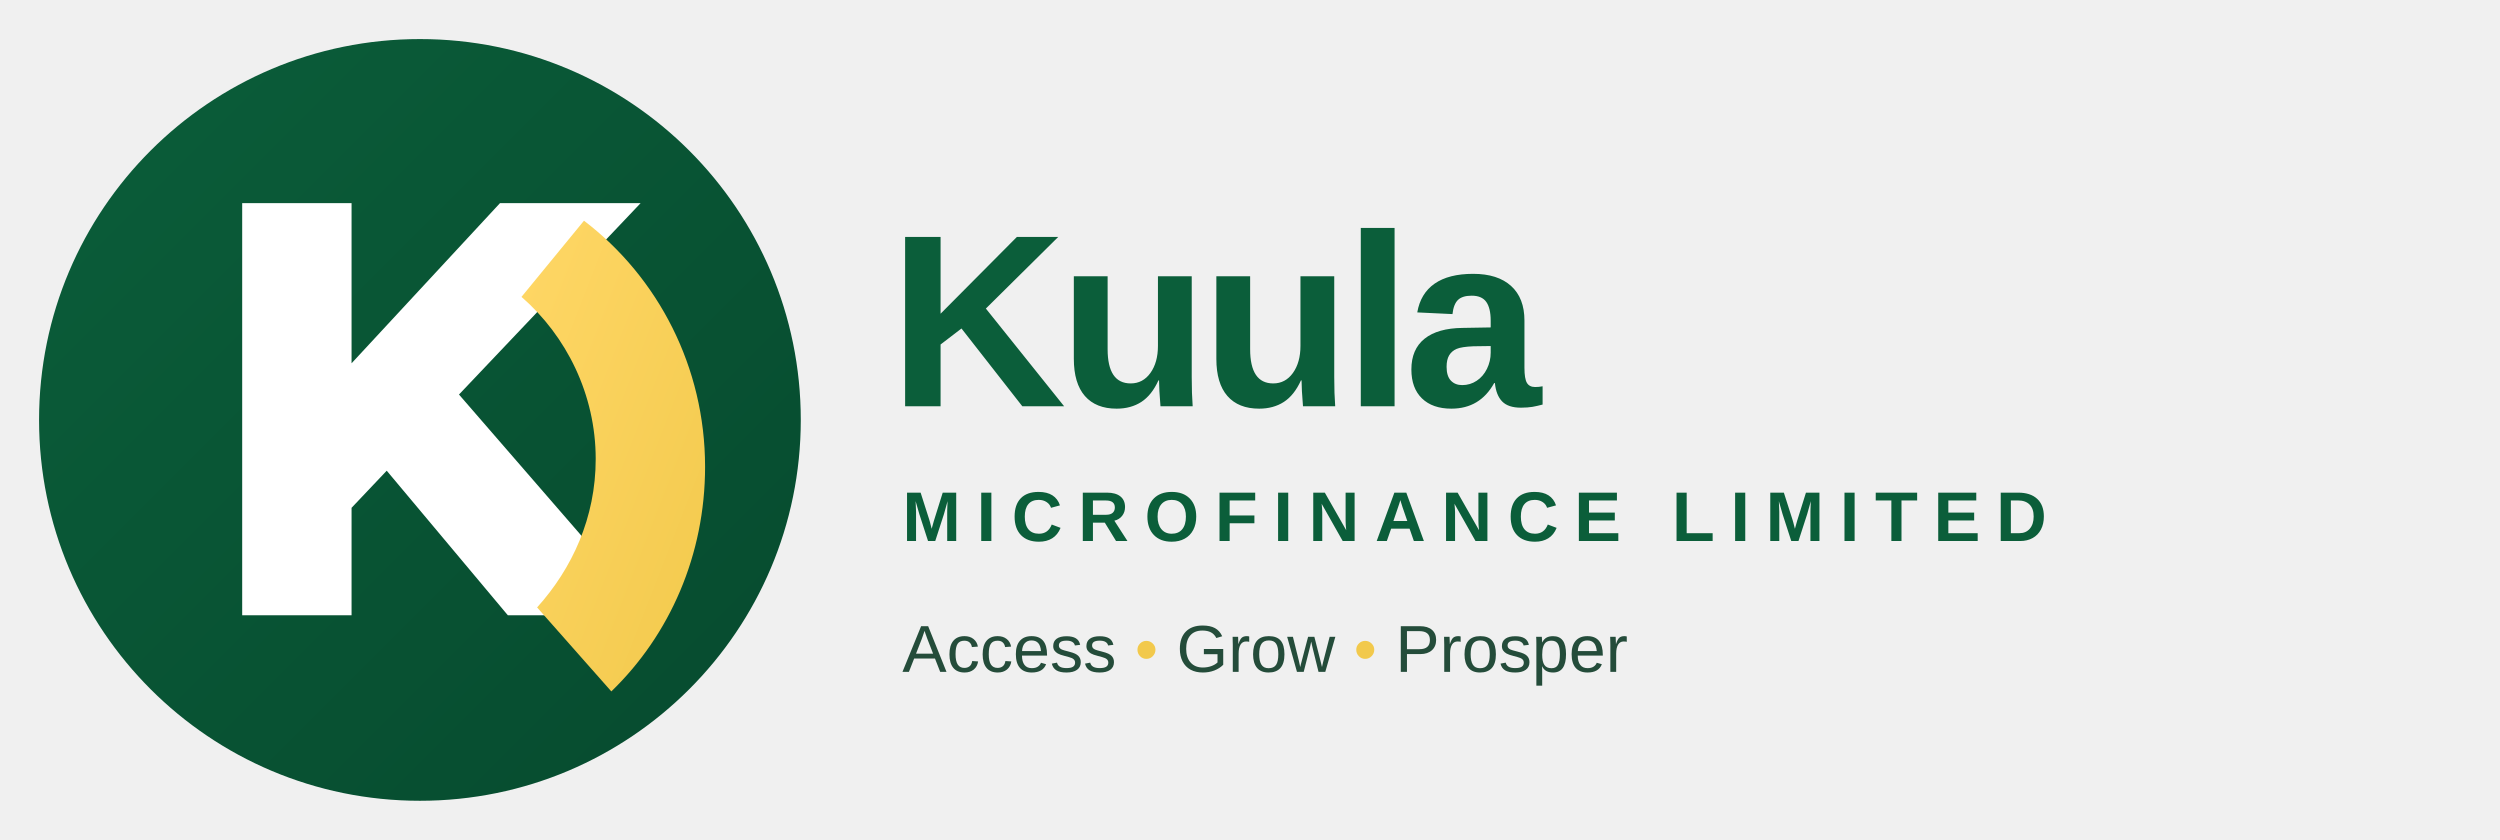
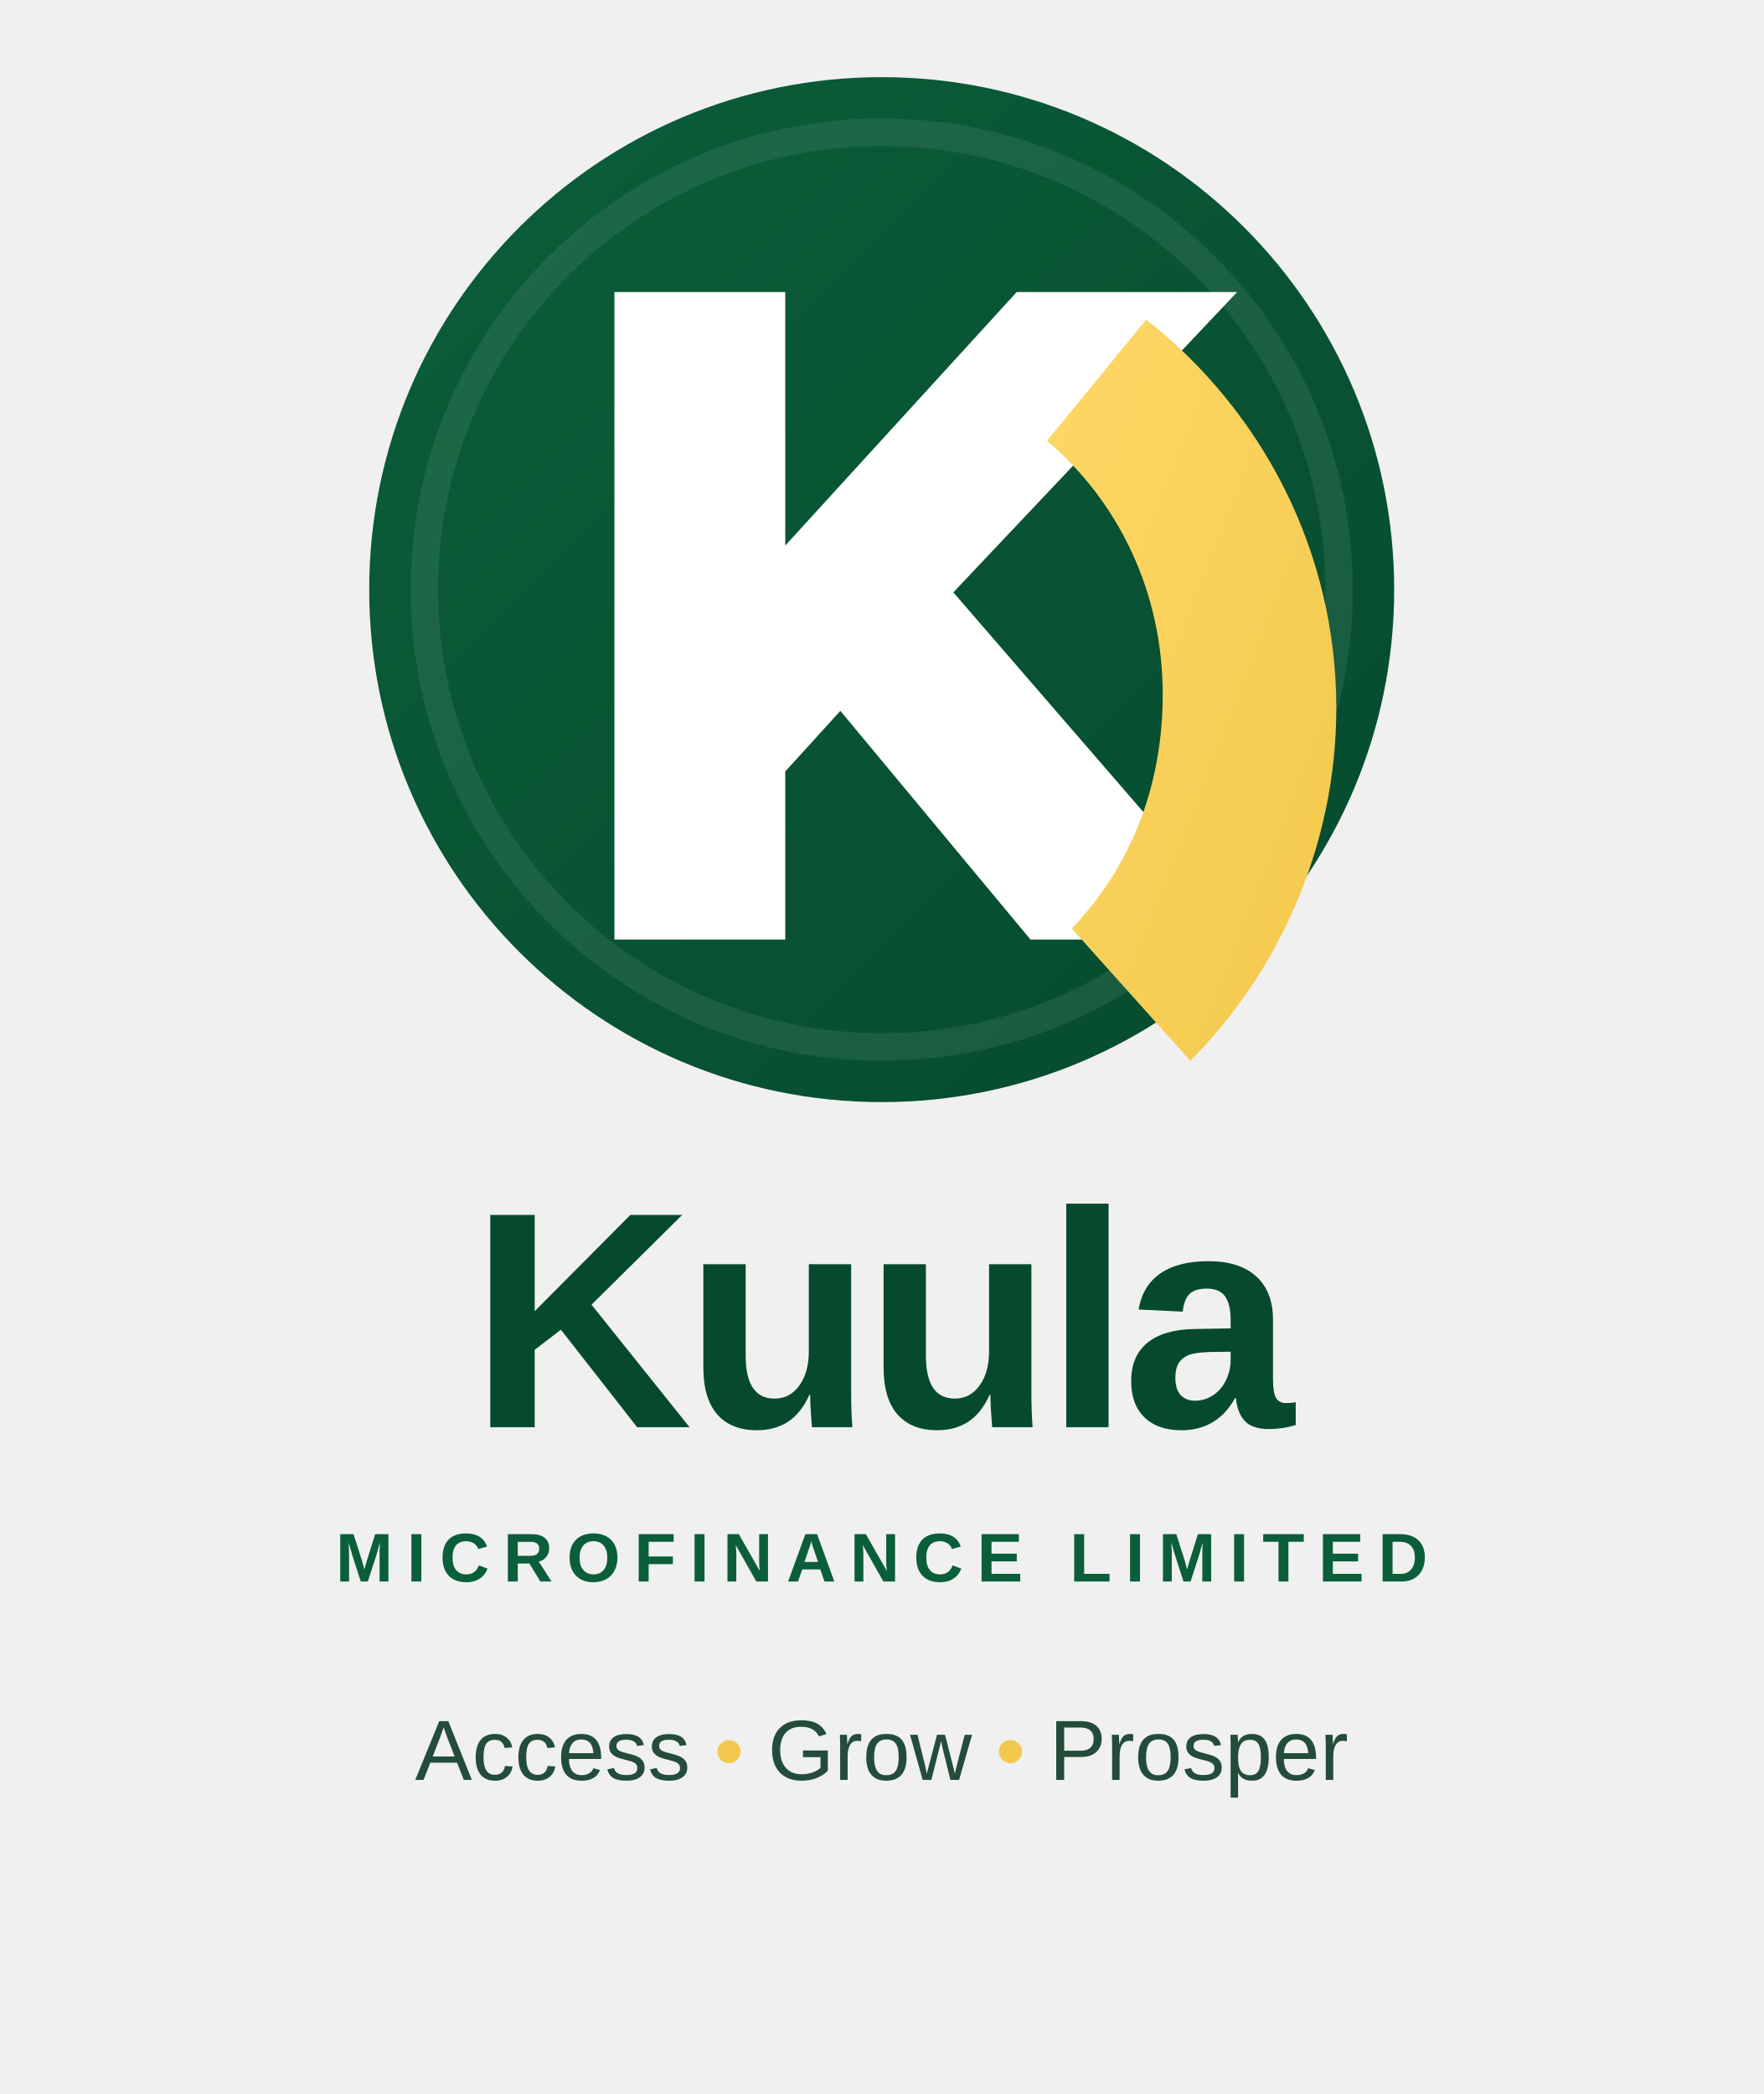
- <svg xmlns="http://www.w3.org/2000/svg" viewBox="0 0 1280 430" role="img" aria-labelledby="title desc">
+ <svg xmlns="http://www.w3.org/2000/svg" viewBox="0 0 640 760" role="img" aria-labelledby="title desc">
  <defs>
    <linearGradient id="bg" x1="0" y1="0" x2="1" y2="1">
      <stop offset="0" stop-color="#0B5E3A" />
      <stop offset="1" stop-color="#064A2E" />
    </linearGradient>
    <linearGradient id="gold" x1="0" y1="0" x2="1" y2="1">
      <stop offset="0" stop-color="#FFD766" />
      <stop offset="1" stop-color="#F2C94C" />
    </linearGradient>
  </defs>
-   <g transform="translate(20 20)">
-     <rect width="390" height="390" rx="195" fill="url(#bg)" />
-     <path fill="#fff" d="M104 84h56v82l76-82h72l-93 98 98 113h-73l-62-74-18 19v55h-56V84z" />
-     <path fill="url(#gold)" d="M279 93c38 29 62 75 62 126 0 45-18 86-48 115l-38-43c18-20 30-46 30-76 0-33-15-63-38-83l32-39z" />
+   <g transform="translate(130 24)">
+     <circle cx="190" cy="190" r="186" fill="url(#bg)" />
+     <circle cx="190" cy="190" r="166" fill="none" stroke="#fff" stroke-opacity=".08" stroke-width="10" />
+     <path fill="#fff" d="M93 82h62v92l84-92h80L216 191l109 126h-81l-69-83-20 22v61H93V82z" />
+     <path fill="url(#gold)" d="M286 92c42 33 69 84 69 141 0 50-21 96-53 128l-43-48c21-22 33-51 33-85 0-37-16-70-42-92l36-44z" />
  </g>
-   <text x="455" y="208" fill="#0B5E3A" font-family="Poppins,Arial,sans-serif" font-size="126" font-weight="800" letter-spacing="-4">Kuula</text>
-   <text x="462" y="277" fill="#0B5E3A" font-family="Poppins,Arial,sans-serif" font-size="36" font-weight="700" letter-spacing="8">MICROFINANCE LIMITED</text>
-   <text x="462" y="344" fill="#244C3A" font-family="Poppins,Arial,sans-serif" font-size="34" font-weight="500">Access <tspan fill="#F2C94C">•</tspan> Grow <tspan fill="#F2C94C">•</tspan> Prosper</text>
+   <text x="320" y="518" text-anchor="middle" fill="#064A2E" font-family="Poppins,Arial,sans-serif" font-size="112" font-weight="800" letter-spacing="-3">Kuula</text>
+   <text x="320" y="574" text-anchor="middle" fill="#0B5E3A" font-family="Poppins,Arial,sans-serif" font-size="25" font-weight="700" letter-spacing="5">MICROFINANCE LIMITED</text>
+   <text x="320" y="646" text-anchor="middle" fill="#244C3A" font-family="Poppins,Arial,sans-serif" font-size="31" font-weight="500">Access <tspan fill="#F2C94C">•</tspan> Grow <tspan fill="#F2C94C">•</tspan> Prosper</text>
</svg>
